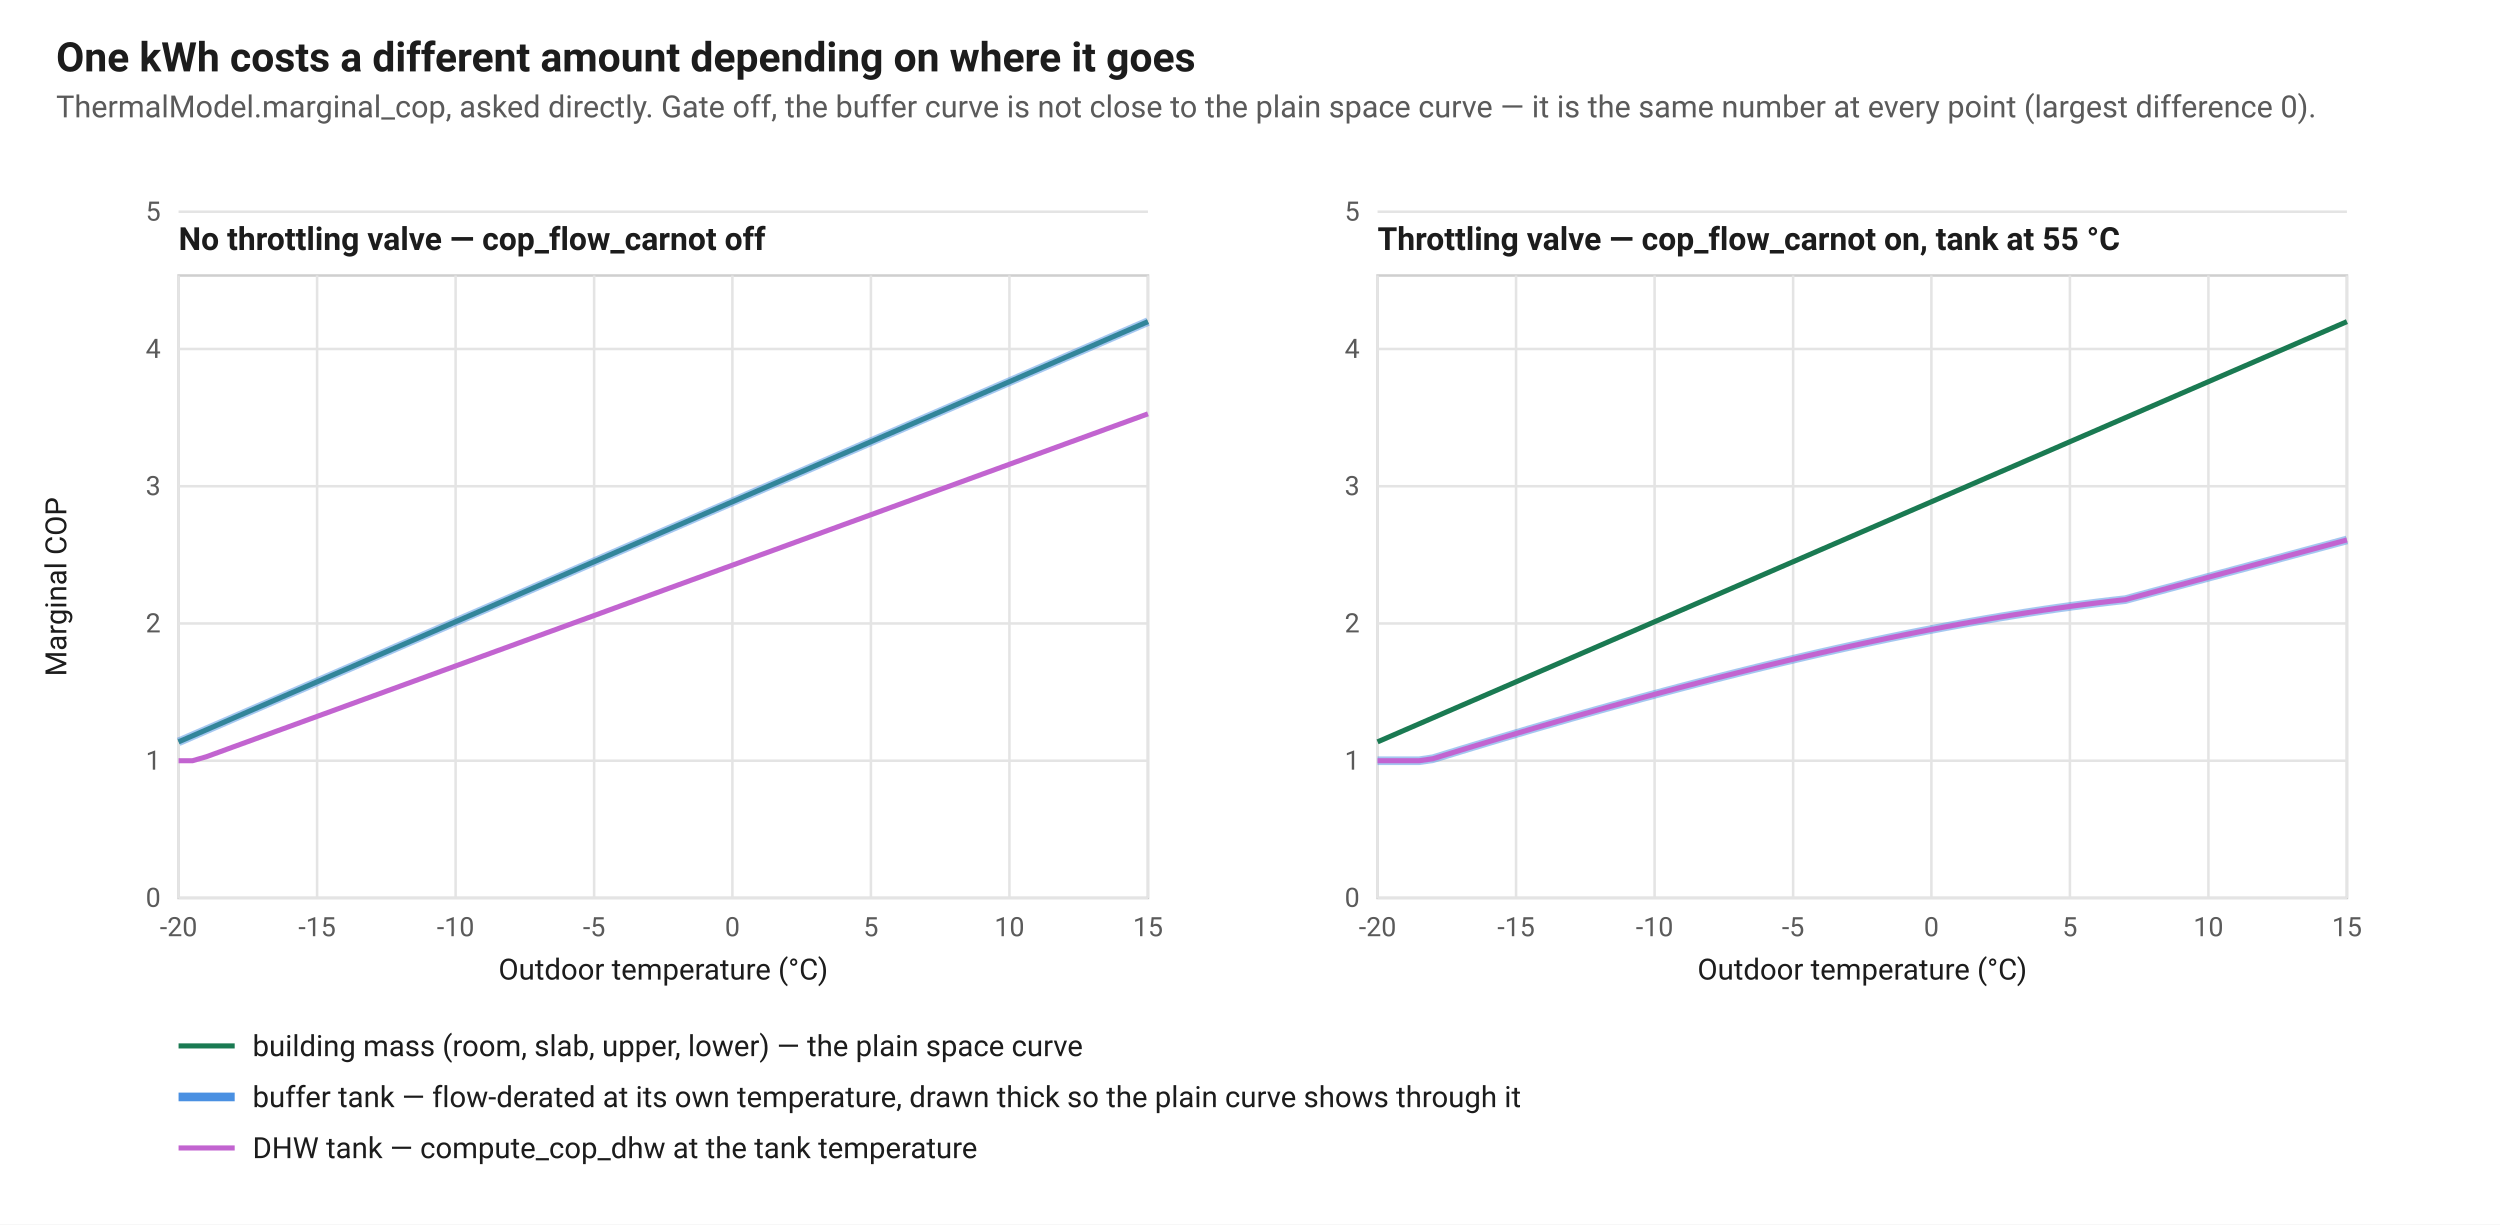
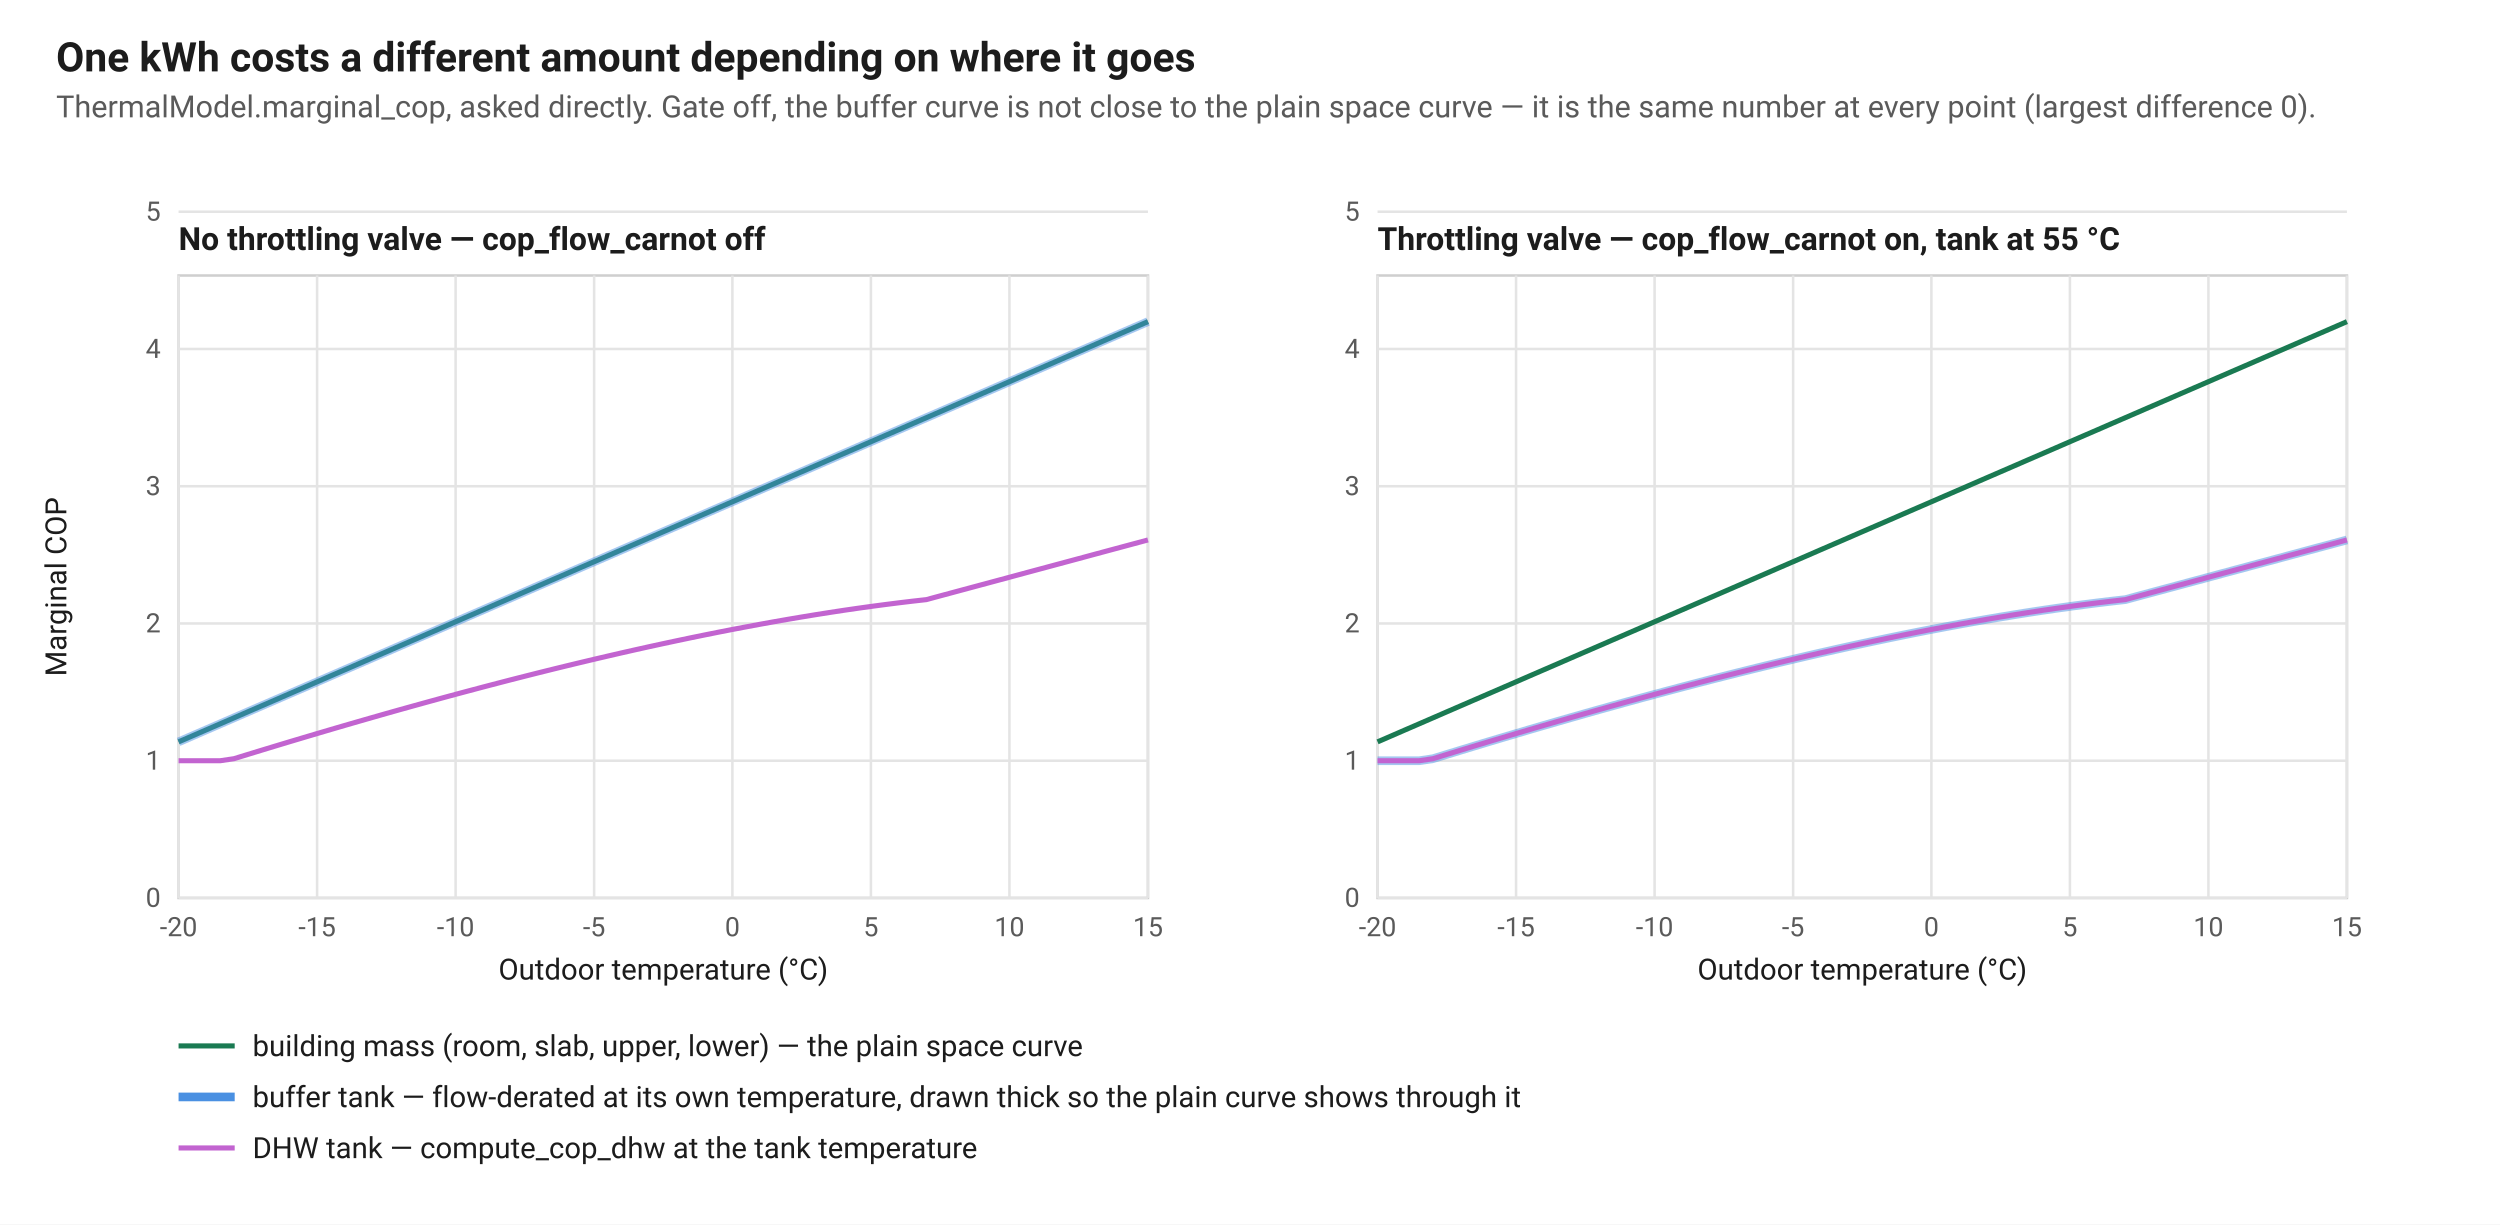
<svg xmlns="http://www.w3.org/2000/svg" viewBox="0 0 980 480" role="img" aria-label="Two plots of marginal COP against outdoor temperature from minus 20 to plus 15 degrees. Left, with the throttling-valve gate off: the buffer-tank curve lies exactly on the building-mass curve, and only the hot-water tank sits lower. Right, with the gate on: the buffer tank is derated below the building-mass curve because it charges at its own temperature.">
  <style>text { font-family: -apple-system, "Segoe UI", Roboto, Helvetica, Arial, sans-serif; }</style>
  <rect x="0" y="0" width="100%" height="100%" fill="#ffffff" />
  <text x="22" y="28" font-size="16" font-weight="700" fill="#1c1c1c">One kWh costs a different amount depending on where it goes</text>
  <text x="22" y="46" font-size="12" fill="#5a5a5a">ThermalModel.marginal_cop, asked directly. Gate off, the buffer curve is not close to the plain space curve — it is the same number at every point (largest difference 0).</text>
  <text x="70" y="98" font-size="12.5" font-weight="700" fill="#1c1c1c">No throttling valve — cop_flow_carnot off</text>
  <rect x="70" y="108" width="380" height="244" fill="#ffffff" stroke="#cfcfcf" />
  <line x1="70.0" y1="108" x2="70.0" y2="352" stroke="#e4e4e4" />
  <text x="70.0" y="367" font-size="10.5" text-anchor="middle" fill="#5a5a5a">-20</text>
  <line x1="124.3" y1="108" x2="124.3" y2="352" stroke="#e4e4e4" />
  <text x="124.3" y="367" font-size="10.5" text-anchor="middle" fill="#5a5a5a">-15</text>
  <line x1="178.6" y1="108" x2="178.6" y2="352" stroke="#e4e4e4" />
  <text x="178.6" y="367" font-size="10.5" text-anchor="middle" fill="#5a5a5a">-10</text>
  <line x1="232.9" y1="108" x2="232.9" y2="352" stroke="#e4e4e4" />
  <text x="232.9" y="367" font-size="10.5" text-anchor="middle" fill="#5a5a5a">-5</text>
  <line x1="287.1" y1="108" x2="287.1" y2="352" stroke="#e4e4e4" />
  <text x="287.1" y="367" font-size="10.5" text-anchor="middle" fill="#5a5a5a">0</text>
  <line x1="341.4" y1="108" x2="341.4" y2="352" stroke="#e4e4e4" />
  <text x="341.4" y="367" font-size="10.5" text-anchor="middle" fill="#5a5a5a">5</text>
  <line x1="395.7" y1="108" x2="395.7" y2="352" stroke="#e4e4e4" />
  <text x="395.7" y="367" font-size="10.5" text-anchor="middle" fill="#5a5a5a">10</text>
  <line x1="450.0" y1="108" x2="450.0" y2="352" stroke="#e4e4e4" />
  <text x="450.0" y="367" font-size="10.5" text-anchor="middle" fill="#5a5a5a">15</text>
  <line x1="70" y1="352.0" x2="450" y2="352.0" stroke="#e4e4e4" />
  <text x="63" y="355.5" font-size="10.5" text-anchor="end" fill="#5a5a5a">0</text>
  <line x1="70" y1="298.2" x2="450" y2="298.2" stroke="#e4e4e4" />
  <text x="63" y="301.7" font-size="10.5" text-anchor="end" fill="#5a5a5a">1</text>
  <line x1="70" y1="244.4" x2="450" y2="244.4" stroke="#e4e4e4" />
  <text x="63" y="247.9" font-size="10.5" text-anchor="end" fill="#5a5a5a">2</text>
  <line x1="70" y1="190.6" x2="450" y2="190.6" stroke="#e4e4e4" />
  <text x="63" y="194.1" font-size="10.5" text-anchor="end" fill="#5a5a5a">3</text>
  <line x1="70" y1="136.8" x2="450" y2="136.8" stroke="#e4e4e4" />
  <text x="63" y="140.3" font-size="10.5" text-anchor="end" fill="#5a5a5a">4</text>
  <line x1="70" y1="83.0" x2="450" y2="83.0" stroke="#e4e4e4" />
  <text x="63" y="86.5" font-size="10.5" text-anchor="end" fill="#5a5a5a">5</text>
  <text x="260.0" y="384" font-size="11.5" text-anchor="middle" fill="#1c1c1c">Outdoor temperature (°C)</text>
  <text x="26" y="230.0" font-size="11.5" text-anchor="middle" fill="#1c1c1c" transform="rotate(-90 26 230.0)">Marginal COP</text>
  <path d="M 70.00 290.81 L 75.43 288.46 L 80.86 286.10 L 86.29 283.75 L 91.71 281.40 L 97.14 279.04 L 102.57 276.69 L 108.00 274.34 L 113.43 271.98 L 118.86 269.63 L 124.29 267.28 L 129.71 264.92 L 135.14 262.57 L 140.57 260.22 L 146.00 257.86 L 151.43 255.51 L 156.86 253.16 L 162.29 250.80 L 167.71 248.45 L 173.14 246.10 L 178.57 243.74 L 184.00 241.39 L 189.43 239.04 L 194.86 236.68 L 200.29 234.33 L 205.71 231.98 L 211.14 229.62 L 216.57 227.27 L 222.00 224.92 L 227.43 222.56 L 232.86 220.21 L 238.29 217.86 L 243.71 215.50 L 249.14 213.15 L 254.57 210.80 L 260.00 208.44 L 265.43 206.09 L 270.86 203.74 L 276.29 201.38 L 281.71 199.03 L 287.14 196.68 L 292.57 194.32 L 298.00 191.97 L 303.43 189.62 L 308.86 187.26 L 314.29 184.91 L 319.71 182.56 L 325.14 180.20 L 330.57 177.85 L 336.00 175.50 L 341.43 173.14 L 346.86 170.79 L 352.29 168.44 L 357.71 166.08 L 363.14 163.73 L 368.57 161.38 L 374.00 159.02 L 379.43 156.67 L 384.86 154.31 L 390.29 151.96 L 395.71 149.61 L 401.14 147.25 L 406.57 144.90 L 412.00 142.55 L 417.43 140.19 L 422.86 137.84 L 428.29 135.49 L 433.71 133.13 L 439.14 130.78 L 444.57 128.43 L 450.00 126.07" fill="none" stroke="#1a7a52" stroke-width="2.0" stroke-opacity="1.0" />
  <path d="M 70.00 290.81 L 75.43 288.46 L 80.86 286.10 L 86.29 283.75 L 91.71 281.40 L 97.14 279.04 L 102.57 276.69 L 108.00 274.34 L 113.43 271.98 L 118.86 269.63 L 124.29 267.28 L 129.71 264.92 L 135.14 262.57 L 140.57 260.22 L 146.00 257.86 L 151.43 255.51 L 156.86 253.16 L 162.29 250.80 L 167.71 248.45 L 173.14 246.10 L 178.57 243.74 L 184.00 241.39 L 189.43 239.04 L 194.86 236.68 L 200.29 234.33 L 205.71 231.98 L 211.14 229.62 L 216.57 227.27 L 222.00 224.92 L 227.43 222.56 L 232.86 220.21 L 238.29 217.86 L 243.71 215.50 L 249.14 213.15 L 254.57 210.80 L 260.00 208.44 L 265.43 206.09 L 270.86 203.74 L 276.29 201.38 L 281.71 199.03 L 287.14 196.68 L 292.57 194.32 L 298.00 191.97 L 303.43 189.62 L 308.86 187.26 L 314.29 184.91 L 319.71 182.56 L 325.14 180.20 L 330.57 177.85 L 336.00 175.50 L 341.43 173.14 L 346.86 170.79 L 352.29 168.44 L 357.71 166.08 L 363.14 163.73 L 368.57 161.38 L 374.00 159.02 L 379.43 156.67 L 384.86 154.31 L 390.29 151.96 L 395.71 149.61 L 401.14 147.25 L 406.57 144.90 L 412.00 142.55 L 417.43 140.19 L 422.86 137.84 L 428.29 135.49 L 433.71 133.13 L 439.14 130.78 L 444.57 128.43 L 450.00 126.07" fill="none" stroke="#4a90e2" stroke-width="3.4" stroke-opacity="0.5" />
-   <path d="M 70.00 298.21 L 75.43 298.21 L 80.86 296.65 L 86.29 294.67 L 91.71 292.69 L 97.14 290.72 L 102.57 288.74 L 108.00 286.76 L 113.43 284.79 L 118.86 282.81 L 124.29 280.83 L 129.71 278.86 L 135.14 276.88 L 140.57 274.90 L 146.00 272.93 L 151.43 270.95 L 156.86 268.97 L 162.29 267.00 L 167.71 265.02 L 173.14 263.04 L 178.57 261.06 L 184.00 259.09 L 189.43 257.11 L 194.86 255.13 L 200.29 253.16 L 205.71 251.18 L 211.14 249.20 L 216.57 247.23 L 222.00 245.25 L 227.43 243.27 L 232.86 241.30 L 238.29 239.32 L 243.71 237.34 L 249.14 235.37 L 254.57 233.39 L 260.00 231.41 L 265.43 229.44 L 270.86 227.46 L 276.29 225.48 L 281.71 223.50 L 287.14 221.53 L 292.57 219.55 L 298.00 217.57 L 303.43 215.60 L 308.86 213.62 L 314.29 211.64 L 319.71 209.67 L 325.14 207.69 L 330.57 205.71 L 336.00 203.74 L 341.43 201.76 L 346.86 199.78 L 352.29 197.81 L 357.71 195.83 L 363.14 193.85 L 368.57 191.88 L 374.00 189.90 L 379.43 187.92 L 384.86 185.94 L 390.29 183.97 L 395.71 181.99 L 401.14 180.01 L 406.57 178.04 L 412.00 176.06 L 417.43 174.08 L 422.86 172.11 L 428.29 170.13 L 433.71 168.15 L 439.14 166.18 L 444.57 164.20 L 450.00 162.22" fill="none" stroke="#c264d0" stroke-width="2.0" stroke-opacity="1.0" />
+   <path d="M 70.00 298.21 L 75.43 298.21 L 80.86 298.21 L 86.29 298.21 L 91.71 297.41 L 97.14 295.74 L 102.57 294.08 L 108.00 292.43 L 113.43 290.79 L 118.86 289.17 L 124.29 287.56 L 129.71 285.96 L 135.14 284.37 L 140.57 282.80 L 146.00 281.24 L 151.43 279.69 L 156.86 278.16 L 162.29 276.65 L 167.71 275.15 L 173.14 273.66 L 178.57 272.19 L 184.00 270.74 L 189.43 269.30 L 194.86 267.88 L 200.29 266.47 L 205.71 265.09 L 211.14 263.72 L 216.57 262.37 L 222.00 261.04 L 227.43 259.73 L 232.86 258.44 L 238.29 257.17 L 243.71 255.92 L 249.14 254.69 L 254.57 253.48 L 260.00 252.30 L 265.43 251.14 L 270.86 250.00 L 276.29 248.89 L 281.71 247.80 L 287.14 246.74 L 292.57 245.71 L 298.00 244.70 L 303.43 243.72 L 308.86 242.77 L 314.29 241.85 L 319.71 240.96 L 325.14 240.10 L 330.57 239.27 L 336.00 238.48 L 341.43 237.72 L 346.86 237.00 L 352.29 236.31 L 357.71 235.66 L 363.14 235.05 L 368.57 233.58 L 374.00 232.12 L 379.43 230.66 L 384.86 229.20 L 390.29 227.74 L 395.71 226.28 L 401.14 224.81 L 406.57 223.35 L 412.00 221.89 L 417.43 220.43 L 422.86 218.97 L 428.29 217.50 L 433.71 216.04 L 439.14 214.58 L 444.57 213.12 L 450.00 211.66" fill="none" stroke="#c264d0" stroke-width="2.0" stroke-opacity="1.0" />
  <text x="540" y="98" font-size="12.5" font-weight="700" fill="#1c1c1c">Throttling valve — cop_flow_carnot on, tank at 55 °C</text>
  <rect x="540" y="108" width="380" height="244" fill="#ffffff" stroke="#cfcfcf" />
  <line x1="540.0" y1="108" x2="540.0" y2="352" stroke="#e4e4e4" />
  <text x="540.0" y="367" font-size="10.5" text-anchor="middle" fill="#5a5a5a">-20</text>
  <line x1="594.3" y1="108" x2="594.3" y2="352" stroke="#e4e4e4" />
  <text x="594.3" y="367" font-size="10.5" text-anchor="middle" fill="#5a5a5a">-15</text>
  <line x1="648.6" y1="108" x2="648.6" y2="352" stroke="#e4e4e4" />
  <text x="648.6" y="367" font-size="10.5" text-anchor="middle" fill="#5a5a5a">-10</text>
  <line x1="702.9" y1="108" x2="702.9" y2="352" stroke="#e4e4e4" />
  <text x="702.9" y="367" font-size="10.5" text-anchor="middle" fill="#5a5a5a">-5</text>
  <line x1="757.1" y1="108" x2="757.1" y2="352" stroke="#e4e4e4" />
  <text x="757.1" y="367" font-size="10.5" text-anchor="middle" fill="#5a5a5a">0</text>
  <line x1="811.4" y1="108" x2="811.4" y2="352" stroke="#e4e4e4" />
  <text x="811.4" y="367" font-size="10.5" text-anchor="middle" fill="#5a5a5a">5</text>
  <line x1="865.7" y1="108" x2="865.7" y2="352" stroke="#e4e4e4" />
  <text x="865.7" y="367" font-size="10.5" text-anchor="middle" fill="#5a5a5a">10</text>
  <line x1="920.0" y1="108" x2="920.0" y2="352" stroke="#e4e4e4" />
  <text x="920.0" y="367" font-size="10.5" text-anchor="middle" fill="#5a5a5a">15</text>
  <line x1="540" y1="352.0" x2="920" y2="352.0" stroke="#e4e4e4" />
  <text x="533" y="355.5" font-size="10.5" text-anchor="end" fill="#5a5a5a">0</text>
  <line x1="540" y1="298.2" x2="920" y2="298.2" stroke="#e4e4e4" />
  <text x="533" y="301.7" font-size="10.5" text-anchor="end" fill="#5a5a5a">1</text>
  <line x1="540" y1="244.4" x2="920" y2="244.4" stroke="#e4e4e4" />
  <text x="533" y="247.9" font-size="10.5" text-anchor="end" fill="#5a5a5a">2</text>
  <line x1="540" y1="190.6" x2="920" y2="190.6" stroke="#e4e4e4" />
  <text x="533" y="194.1" font-size="10.5" text-anchor="end" fill="#5a5a5a">3</text>
  <line x1="540" y1="136.8" x2="920" y2="136.8" stroke="#e4e4e4" />
  <text x="533" y="140.3" font-size="10.5" text-anchor="end" fill="#5a5a5a">4</text>
  <line x1="540" y1="83.0" x2="920" y2="83.0" stroke="#e4e4e4" />
  <text x="533" y="86.5" font-size="10.5" text-anchor="end" fill="#5a5a5a">5</text>
  <text x="730.0" y="384" font-size="11.5" text-anchor="middle" fill="#1c1c1c">Outdoor temperature (°C)</text>
  <path d="M 540.00 290.81 L 545.43 288.46 L 550.86 286.10 L 556.29 283.75 L 561.71 281.40 L 567.14 279.04 L 572.57 276.69 L 578.00 274.34 L 583.43 271.98 L 588.86 269.63 L 594.29 267.28 L 599.71 264.92 L 605.14 262.57 L 610.57 260.22 L 616.00 257.86 L 621.43 255.51 L 626.86 253.16 L 632.29 250.80 L 637.71 248.45 L 643.14 246.10 L 648.57 243.74 L 654.00 241.39 L 659.43 239.04 L 664.86 236.68 L 670.29 234.33 L 675.71 231.98 L 681.14 229.62 L 686.57 227.27 L 692.00 224.92 L 697.43 222.56 L 702.86 220.21 L 708.29 217.86 L 713.71 215.50 L 719.14 213.15 L 724.57 210.80 L 730.00 208.44 L 735.43 206.09 L 740.86 203.74 L 746.29 201.38 L 751.71 199.03 L 757.14 196.68 L 762.57 194.32 L 768.00 191.97 L 773.43 189.62 L 778.86 187.26 L 784.29 184.91 L 789.71 182.56 L 795.14 180.20 L 800.57 177.85 L 806.00 175.50 L 811.43 173.14 L 816.86 170.79 L 822.29 168.44 L 827.71 166.08 L 833.14 163.73 L 838.57 161.38 L 844.00 159.02 L 849.43 156.67 L 854.86 154.31 L 860.29 151.96 L 865.71 149.61 L 871.14 147.25 L 876.57 144.90 L 882.00 142.55 L 887.43 140.19 L 892.86 137.84 L 898.29 135.49 L 903.71 133.13 L 909.14 130.78 L 914.57 128.43 L 920.00 126.07" fill="none" stroke="#1a7a52" stroke-width="2.0" stroke-opacity="1.0" />
  <path d="M 540.00 298.21 L 545.43 298.21 L 550.86 298.21 L 556.29 298.21 L 561.71 297.41 L 567.14 295.74 L 572.57 294.08 L 578.00 292.43 L 583.43 290.79 L 588.86 289.17 L 594.29 287.56 L 599.71 285.96 L 605.14 284.37 L 610.57 282.80 L 616.00 281.24 L 621.43 279.69 L 626.86 278.16 L 632.29 276.65 L 637.71 275.15 L 643.14 273.66 L 648.57 272.19 L 654.00 270.74 L 659.43 269.30 L 664.86 267.88 L 670.29 266.47 L 675.71 265.09 L 681.14 263.72 L 686.57 262.37 L 692.00 261.04 L 697.43 259.73 L 702.86 258.44 L 708.29 257.17 L 713.71 255.92 L 719.14 254.69 L 724.57 253.48 L 730.00 252.30 L 735.43 251.14 L 740.86 250.00 L 746.29 248.89 L 751.71 247.80 L 757.14 246.74 L 762.57 245.71 L 768.00 244.70 L 773.43 243.72 L 778.86 242.77 L 784.29 241.85 L 789.71 240.96 L 795.14 240.10 L 800.57 239.27 L 806.00 238.48 L 811.43 237.72 L 816.86 237.00 L 822.29 236.31 L 827.71 235.66 L 833.14 235.05 L 838.57 233.58 L 844.00 232.12 L 849.43 230.66 L 854.86 229.20 L 860.29 227.74 L 865.71 226.28 L 871.14 224.81 L 876.57 223.35 L 882.00 221.89 L 887.43 220.43 L 892.86 218.97 L 898.29 217.50 L 903.71 216.04 L 909.14 214.58 L 914.57 213.12 L 920.00 211.66" fill="none" stroke="#4a90e2" stroke-width="3.4" stroke-opacity="0.5" />
  <path d="M 540.00 298.21 L 545.43 298.21 L 550.86 298.21 L 556.29 298.21 L 561.71 297.41 L 567.14 295.74 L 572.57 294.08 L 578.00 292.43 L 583.43 290.79 L 588.86 289.17 L 594.29 287.56 L 599.71 285.96 L 605.14 284.37 L 610.57 282.80 L 616.00 281.24 L 621.43 279.69 L 626.86 278.16 L 632.29 276.65 L 637.71 275.15 L 643.14 273.66 L 648.57 272.19 L 654.00 270.74 L 659.43 269.30 L 664.86 267.88 L 670.29 266.47 L 675.71 265.09 L 681.14 263.72 L 686.57 262.37 L 692.00 261.04 L 697.43 259.73 L 702.86 258.44 L 708.29 257.17 L 713.71 255.92 L 719.14 254.69 L 724.57 253.48 L 730.00 252.30 L 735.43 251.14 L 740.86 250.00 L 746.29 248.89 L 751.71 247.80 L 757.14 246.74 L 762.57 245.71 L 768.00 244.70 L 773.43 243.72 L 778.86 242.77 L 784.29 241.85 L 789.71 240.96 L 795.14 240.10 L 800.57 239.27 L 806.00 238.48 L 811.43 237.72 L 816.86 237.00 L 822.29 236.31 L 827.71 235.66 L 833.14 235.05 L 838.57 233.58 L 844.00 232.12 L 849.43 230.66 L 854.86 229.20 L 860.29 227.74 L 865.71 226.28 L 871.14 224.81 L 876.57 223.35 L 882.00 221.89 L 887.43 220.43 L 892.86 218.97 L 898.29 217.50 L 903.71 216.04 L 909.14 214.58 L 914.57 213.12 L 920.00 211.66" fill="none" stroke="#c264d0" stroke-width="2.0" stroke-opacity="1.0" />
  <line x1="70" y1="410" x2="92" y2="410" stroke="#1a7a52" stroke-width="2.0" />
  <text x="99" y="414" font-size="11.5" fill="#1c1c1c">building mass (room, slab, upper, lower) — the plain space curve</text>
  <line x1="70" y1="430" x2="92" y2="430" stroke="#4a90e2" stroke-width="3.4" />
  <text x="99" y="434" font-size="11.5" fill="#1c1c1c">buffer tank — flow-derated at its own temperature, drawn thick so the plain curve shows through it</text>
  <line x1="70" y1="450" x2="92" y2="450" stroke="#c264d0" stroke-width="2.0" />
  <text x="99" y="454" font-size="11.5" fill="#1c1c1c">DHW tank — compute_cop_dhw at the tank temperature</text>
</svg>
